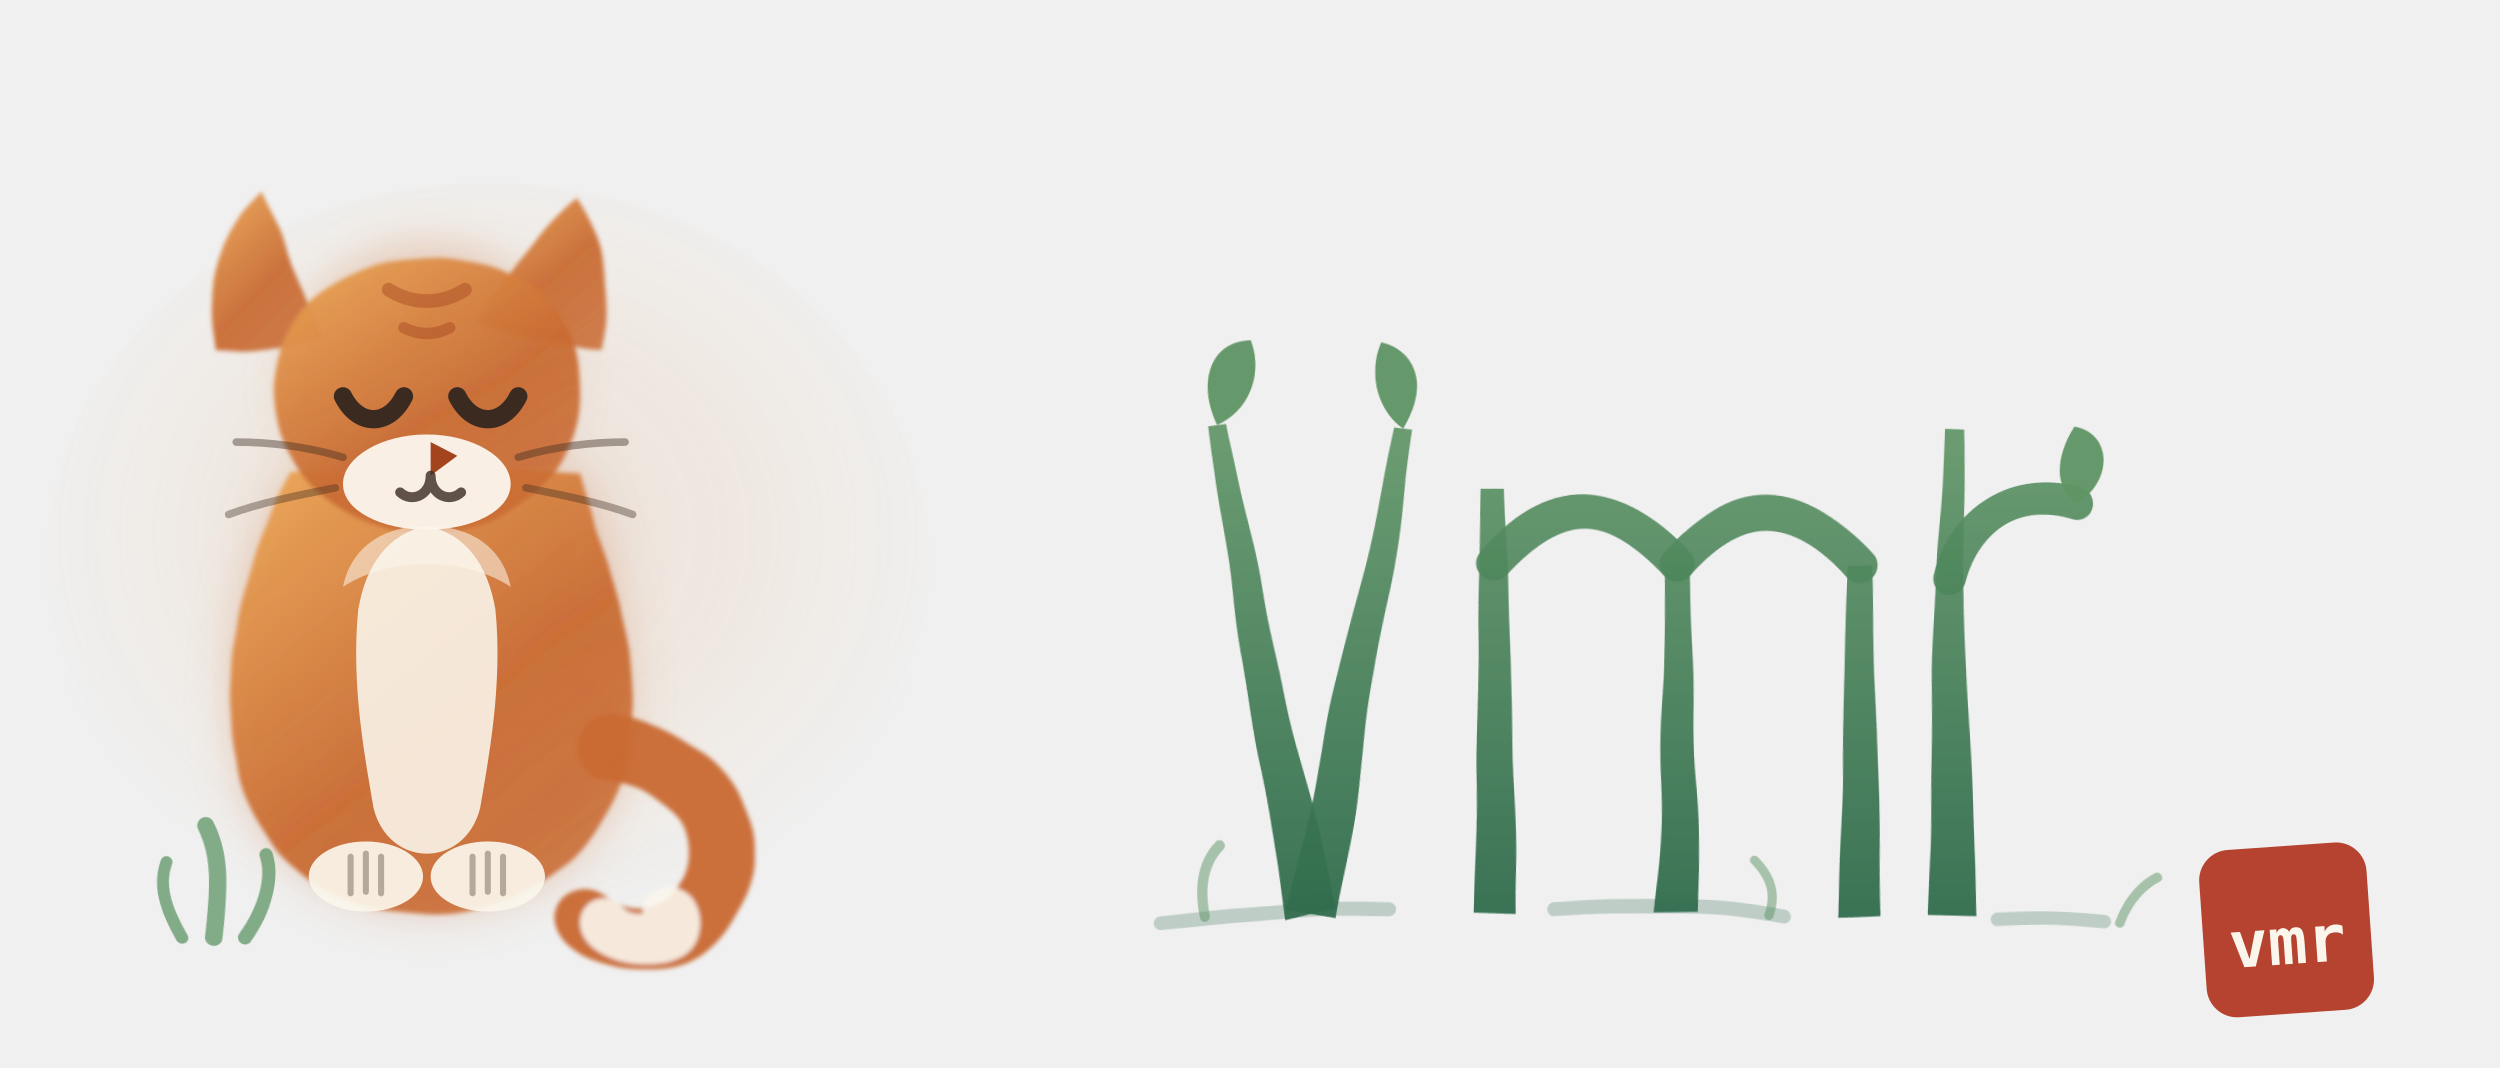
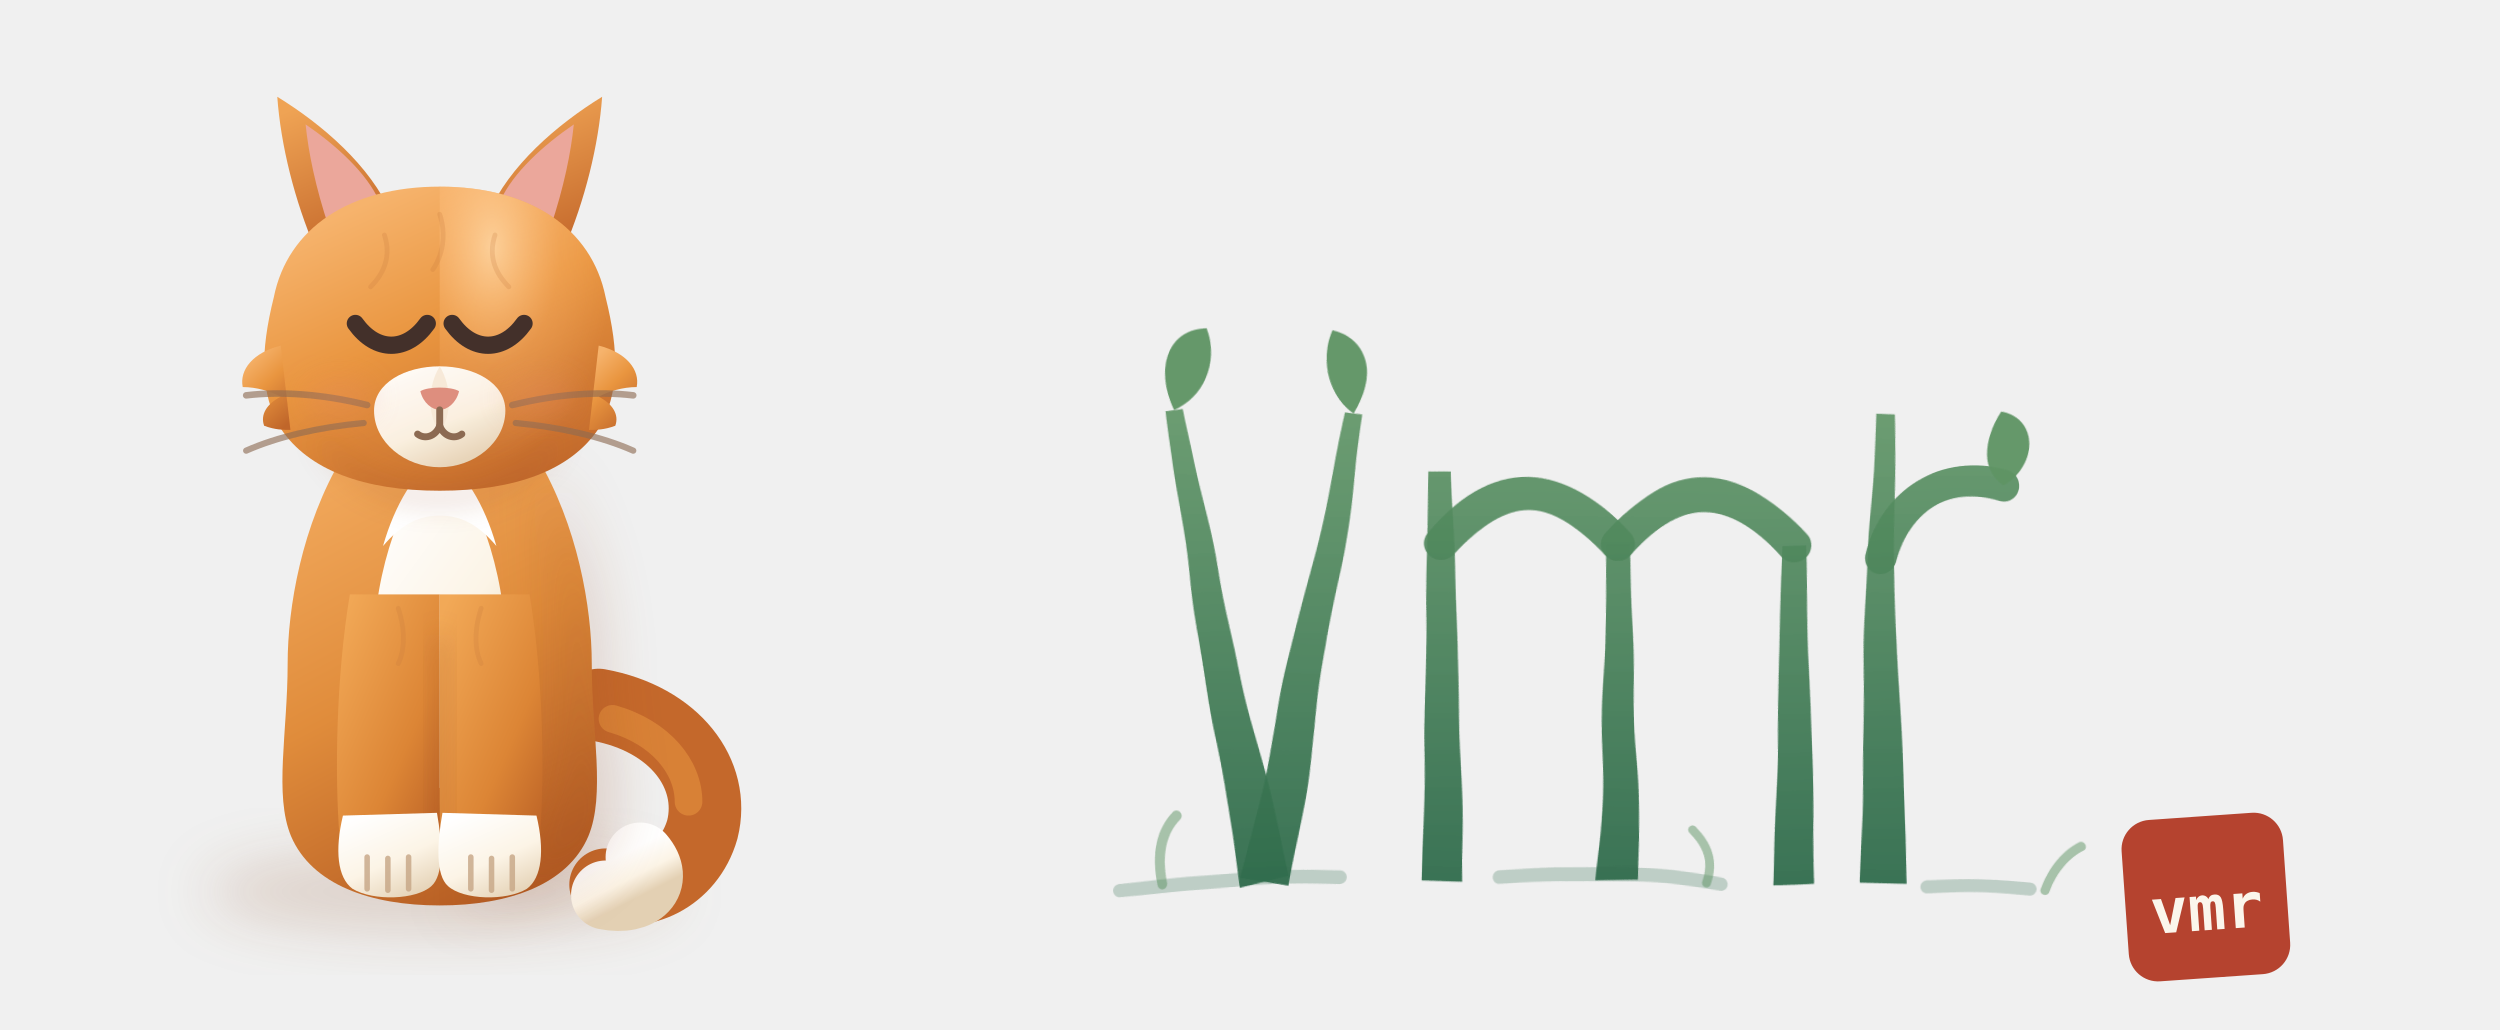
- <svg xmlns="http://www.w3.org/2000/svg" width="656" height="280" viewBox="0 0 328 140" role="img" aria-label="vmr">
+ <svg xmlns="http://www.w3.org/2000/svg" width="680" height="280" viewBox="0 0 340 140" role="img" aria-label="vmr">
  <defs>
-     <radialGradient id="halo" cx="50%" cy="46%" r="52%">
-       <stop offset="0%" stop-color="#C96B33" stop-opacity="0.16" />
-       <stop offset="62%" stop-color="#E8A052" stop-opacity="0.08" />
-       <stop offset="100%" stop-color="#E8A052" stop-opacity="0" />
-     </radialGradient>
-     <linearGradient id="fur" x1="0.15" y1="0" x2="0.85" y2="1">
-       <stop offset="0%" stop-color="#E8A052" stop-opacity="0.95" />
-       <stop offset="55%" stop-color="#C96B33" stop-opacity="0.94" />
-       <stop offset="100%" stop-color="#C96B33" stop-opacity="0.86" />
-     </linearGradient>
+     <filter id="blade" x="-20%" y="-20%" width="140%" height="140%">
+       <feTurbulence type="fractalNoise" baseFrequency="0.04" numOctaves="2" seed="3" result="n" />
+       <feDisplacementMap in="SourceGraphic" in2="n" scale="1.6" xChannelSelector="R" yChannelSelector="G" />
+     </filter>
    <linearGradient id="grass" gradientUnits="userSpaceOnUse" x1="0" y1="122" x2="0" y2="54">
      <stop offset="0%" stop-color="#2F6B4C" stop-opacity="0.95" />
      <stop offset="100%" stop-color="#5E9464" stop-opacity="0.9" />
    </linearGradient>
-     <filter id="rough" x="-20%" y="-20%" width="140%" height="140%">
-       <feTurbulence type="fractalNoise" baseFrequency="0.05" numOctaves="3" seed="7" result="n" />
-       <feDisplacementMap in="SourceGraphic" in2="n" scale="1.9" xChannelSelector="R" yChannelSelector="G" />
-       <feGaussianBlur stdDeviation="0.28" />
-     </filter>
-     <filter id="soft" x="-30%" y="-30%" width="160%" height="160%">
-       <feGaussianBlur stdDeviation="2.8" />
-     </filter>
-     <filter id="blade" x="-20%" y="-20%" width="140%" height="140%">
-       <feTurbulence type="fractalNoise" baseFrequency="0.04" numOctaves="2" seed="3" result="n" />
-       <feDisplacementMap in="SourceGraphic" in2="n" scale="1.6" xChannelSelector="R" yChannelSelector="G" />
-     </filter>
  </defs>
-   <ellipse cx="64" cy="74" rx="58" ry="50" fill="url(#halo)" />
-   <g filter="url(#soft)" opacity="0.26">
-     <path d="M38 62 C31 74 29 88 31 100 C33 112 43 120 56 120 C70 120 80 112 82 100 C84 88 81 74 76 62 Z" fill="#C96B33" />
-     <circle cx="56" cy="50" r="18" fill="#C96B33" />
-   </g>
-   <g filter="url(#rough)">
-     <path d="M80 98 C92 100 97 108 94 116 C91 123 83 125 77 121" fill="none" stroke="#C96B33" stroke-width="8.5" stroke-linecap="round" opacity="0.95" />
-     <path d="M88 119.5 C89 121.5 87 123 84 123 C82 123 80.5 122.4 79.5 121.4" fill="none" stroke="#FBF6EC" stroke-width="7" stroke-linecap="round" opacity="0.9" />
-     <path d="M38 62 C31 74 29 88 31 100 C33 112 43 120 56 120 C70 120 80 112 82 100 C84 88 81 74 76 62 Z" fill="url(#fur)" />
-     <path d="M42 44 C39 36 36 29 34 25 C29 30 27 38 28 46 C33 46 38 46 42 44 Z" fill="url(#fur)" />
-     <path d="M62 42 C67 36 71 30 76 26 C80 32 80 39 79 46 C74 46 67 45 62 42 Z" fill="url(#fur)" />
-     <path d="M56 34 C68 34 76 41 76 51 C76 62 68 70 56 70 C44 70 36 62 36 51 C36 41 44 34 56 34 Z" fill="url(#fur)" />
-   </g>
-   <path d="M56 57 C62 57 67 60 67 63.5 C67 67 62 69.5 56 69.5 C50 69.5 45 67 45 63.5 C45 60 50 57 56 57 Z" fill="#FBF6EC" opacity="0.95" />
-   <path d="M56 69 C61 70 64 74 65 80 C66 90 64 100 63 106 C62 110 59 112 56 112 C53 112 50 110 49 106 C48 100 46 90 47 80 C48 74 51 70 56 69 Z" fill="#FBF6EC" opacity="0.88" />
-   <path d="M56 69 C50 69 46 72 45 77 C48 75 52 74 56 74 C60 74 64 75 67 77 C66 72 62 69 56 69 Z" fill="#FBF6EC" opacity="0.55" />
-   <g fill="#FBF6EC" opacity="0.92">
-     <ellipse cx="48" cy="115" rx="7.5" ry="4.6" />
-     <ellipse cx="64" cy="115" rx="7.5" ry="4.6" />
-   </g>
-   <g stroke="#3A2A20" stroke-width="0.8" fill="none" opacity="0.35" stroke-linecap="round">
-     <path d="M48 112 V117 M50 112.4 V117.2 M46 112.4 V117.2" />
-     <path d="M64 112 V117 M66 112.4 V117.2 M62 112.4 V117.2" />
-   </g>
-   <g stroke="#A3441F" stroke-linecap="round" fill="none" opacity="0.45">
-     <path d="M51 38 C54 40 58 40 61 38" stroke-width="1.8" />
-     <path d="M53 43 C55 44 57 44 59 43" stroke-width="1.5" />
-   </g>
-   <g stroke="#3A2A20" fill="none" stroke-linecap="round" stroke-width="2.4">
-     <path d="M45 52 C47 56 51 56 53 52" />
-     <path d="M60 52 C62 56 66 56 68 52" />
-   </g>
-   <path d="M56.5 58 L60 59.8 L56.5 62.4 Z" fill="#A3441F" />
-   <path d="M56.5 62.4 C56.5 65 54 66 52.5 64.6 M56.5 62.4 C56.5 65 59 66 60.5 64.6" fill="none" stroke="#3A2A20" stroke-width="1.3" stroke-linecap="round" opacity="0.8" />
-   <g stroke="#3A2A20" stroke-linecap="round" fill="none">
-     <path d="M45 60 C40 58.5 35 58 31 58" stroke-width="1" opacity="0.42" />
-     <path d="M44 64 C39 65 34 66 30 67.5" stroke-width="1" opacity="0.38" />
-     <path d="M68 60 C73 58.5 78 58 82 58" stroke-width="1" opacity="0.42" />
-     <path d="M69 64 C74 65 79 66 83 67.5" stroke-width="1" opacity="0.38" />
-   </g>
-   <g filter="url(#blade)" stroke="#5E9464" fill="none" stroke-linecap="round" opacity="0.75">
-     <path d="M28 123 C29 117 29 112 27 108" stroke-width="2.2" />
-     <path d="M32 123 C35 119 36 115 35 112" stroke-width="1.8" />
-     <path d="M24 123 C22 119 21 116 22 113" stroke-width="1.6" />
+   <g transform="translate(-6,0) scale(0.94)">
+     <defs>
+       <linearGradient id="bodyG" x1="0.35" y1="0" x2="0.72" y2="1">
+         <stop offset="0%" stop-color="#F0A659" />
+         <stop offset="45%" stop-color="#E08C3B" />
+         <stop offset="100%" stop-color="#B45B22" />
+       </linearGradient>
+       <linearGradient id="headG" x1="0.3" y1="0.05" x2="0.8" y2="1">
+         <stop offset="0%" stop-color="#F6B36C" />
+         <stop offset="42%" stop-color="#E9953F" />
+         <stop offset="100%" stop-color="#C0662A" />
+       </linearGradient>
+       <linearGradient id="earG" x1="0.4" y1="0" x2="0.7" y2="1">
+         <stop offset="0%" stop-color="#EFA354" />
+         <stop offset="100%" stop-color="#C4682B" />
+       </linearGradient>
+       <linearGradient id="whiteG" x1="0.25" y1="0" x2="0.8" y2="1">
+         <stop offset="0%" stop-color="#FFFFFF" />
+         <stop offset="55%" stop-color="#FCF4E6" />
+         <stop offset="100%" stop-color="#E3D0B3" />
+       </linearGradient>
+       <linearGradient id="legG" x1="0.1" y1="0" x2="0.9" y2="1">
+         <stop offset="0%" stop-color="#F2A957" />
+         <stop offset="60%" stop-color="#DC8535" />
+         <stop offset="100%" stop-color="#B85E24" />
+       </linearGradient>
+       <radialGradient id="headLight" cx="30%" cy="20%" r="70%">
+         <stop offset="0%" stop-color="#FFD8A6" stop-opacity="0.85" />
+         <stop offset="55%" stop-color="#FFBF7E" stop-opacity="0.25" />
+         <stop offset="100%" stop-color="#FFBF7E" stop-opacity="0" />
+       </radialGradient>
+       <filter id="b4" x="-50%" y="-50%" width="200%" height="200%">
+         <feGaussianBlur stdDeviation="4" />
+       </filter>
+       <filter id="b2" x="-50%" y="-50%" width="200%" height="200%">
+         <feGaussianBlur stdDeviation="2" />
+       </filter>
+       <filter id="b1" x="-50%" y="-50%" width="200%" height="200%">
+         <feGaussianBlur stdDeviation="1.1" />
+       </filter>
+       <linearGradient id="grass" gradientUnits="userSpaceOnUse" x1="0" y1="122" x2="0" y2="54">
+         <stop offset="0%" stop-color="#2F6B4C" stop-opacity="0.95" />
+         <stop offset="100%" stop-color="#5E9464" stop-opacity="0.9" />
+       </linearGradient>
+     </defs>
+     <ellipse cx="70" cy="129" rx="34" ry="6" fill="#8A4A1E" opacity="0.18" filter="url(#b4)" />
+     <path d="M93 102 C104 104 110 112 108 120 C106 127 99 130 94 128" fill="none" stroke="#C4682B" stroke-width="10.5" stroke-linecap="round" />
+     <path d="M99 124 C102 127.5 99 130.5 94 129.5" fill="none" stroke="url(#whiteG)" stroke-width="10" stroke-linecap="round" />
+     <path d="M95 104 C102 106 106 111 106 116" fill="none" stroke="#E9953F" stroke-width="4" stroke-linecap="round" opacity="0.55" />
+     <path d="M56 66 C50 76 48 88 48 96 C48 106 46 115 48.5 121 C51.5 128 60 131 70 131 C80 131 88.5 128 91.5 121 C94 115 92 106 92 96 C92 88 90 76 84 66 Z" fill="url(#bodyG)" />
+     <path d="M84 66 C90 76 93 86 93 96 C93 106 96 114 95 119 C93 127 84 131 70 131 C81 127 87 119 87 106 C87 90 87 78 84 66 Z" fill="#8F3F12" opacity="0.22" filter="url(#b4)" />
+     <path d="M70 66 C66 69 61 80 60.5 92 C60 104 64 114 70 114 C76 114 80 104 79.5 92 C79 80 74 69 70 66 Z" fill="url(#whiteG)" />
+     <path d="M70 66 C66.5 68 63.5 73 61.8 79 C64.5 75.8 67 74.6 70 74.6 C73 74.6 75.5 75.8 78.2 79 C76.5 73 73.5 68 70 66 Z" fill="#FFFFFF" />
+     <path d="M57 86 C55 98 54.8 112 55.5 121 C56.2 126.6 62 129 66.5 127.5 C69.5 126.3 70 122 70 116 L70 86 Z" fill="url(#legG)" />
+     <path d="M83 86 C85 98 85.2 112 84.5 121 C83.8 126.6 78 129 73.5 127.5 C70.5 126.3 70 122 70 116 L70 86 Z" fill="url(#legG)" />
+     <path d="M68.8 92 L71.2 92 L71.2 124 L68.8 124 Z" fill="#8A3F12" opacity="0.22" filter="url(#b2)" />
+     <path d="M56 118 C54.8 123 55.2 127 57.4 128.6 C60.4 130.4 66.6 130.2 68.8 128.2 C70.6 126.6 70.4 122 69.6 117.6 Z" fill="url(#whiteG)" />
+     <path d="M84 118 C85.2 123 84.8 127 82.6 128.6 C79.6 130.4 73.4 130.2 71.2 128.2 C69.4 126.6 69.6 122 70.4 117.6 Z" fill="url(#whiteG)" />
+     <g stroke="#C6A585" stroke-width="0.8" fill="none" opacity="0.8" stroke-linecap="round">
+       <path d="M59.5 128.6 V124 M62.5 128.8 V124.2 M65.5 128.6 V124" />
+       <path d="M74.5 128.6 V124 M77.5 128.8 V124.2 M80.5 128.6 V124" />
+     </g>
+     <path d="M52 36 C49 29 47 21 46.5 14 C53 18 60 24 63 31 Z" fill="url(#earG)" />
+     <path d="M88 36 C91 29 93 21 93.5 14 C87 18 80 24 77 31 Z" fill="url(#earG)" />
+     <path d="M54 33 C52 27 51 22 50.6 18 C55 21 59.4 25 61.2 29 Z" fill="#EBA79B" />
+     <path d="M86 33 C88 27 89 22 89.4 18 C85 21 80.6 25 78.8 29 Z" fill="#EBA79B" />
+     <path d="M70 27 C83 27 92 33 94 43 C96 51 96 57 93 62 C89 68 81 71 70 71 C59 71 51 68 47 62 C44 57 44 51 46 43 C48 33 57 27 70 27 Z" fill="url(#headG)" />
+     <path d="M70 27 C83 27 92 33 94 43 C96 51 96 57 93 62 C89 68 81 71 70 71 Z" fill="url(#headLight)" />
+     <path d="M52 62 C57 68 63 71 70 71 C77 71 83 68 88 62 C86 68 79 73 70 73 C61 73 54 68 52 62 Z" fill="#8F3F12" opacity="0.22" filter="url(#b2)" />
+     <g fill="url(#headG)">
+       <path d="M47 50 C43 51 41 53.5 41.5 56 C43.5 56 45.5 56.6 47 57.4 C45 58.4 44 60 44.6 61.6 C46.2 62.2 47.4 62.2 48.4 62.2 Z" />
+       <path d="M93 50 C97 51 99 53.5 98.5 56 C96.5 56 94.5 56.6 93 57.4 C95 58.4 96 60 95.4 61.6 C93.8 62.2 92.6 62.2 91.6 62.2 Z" />
+     </g>
+     <path d="M70 53 C65 53 60.5 55.4 60.5 59.4 C60.5 64 65 67.6 70 67.6 C75 67.6 79.5 64 79.5 59.4 C79.5 55.4 75 53 70 53 Z" fill="url(#whiteG)" opacity="0.96" />
+     <path d="M70 53 C68.2 56 68.2 60 70 62.6 C71.8 60 71.8 56 70 53 Z" fill="#F6E8D6" opacity="0.9" />
+     <g stroke="#43302A" fill="none" stroke-linecap="round">
+       <path d="M57.8 46.8 C60.8 51 65.2 51 68.2 46.8" stroke-width="2.5" />
+       <path d="M71.8 46.8 C74.8 51 79.2 51 82.2 46.8" stroke-width="2.5" />
+     </g>
+     <path d="M67.2 56.6 C68.3 55.9 71.7 55.9 72.8 56.6 C72.4 58.3 71.1 59.3 70 59.3 C68.9 59.3 67.6 58.3 67.2 56.6 Z" fill="#DE8E7E" />
+     <path d="M70 59.3 V61.6" stroke="#8C6A52" stroke-width="1" stroke-linecap="round" />
+     <path d="M70 61.6 C69.4 63.2 67.8 63.6 66.8 62.8 M70 61.6 C70.6 63.2 72.2 63.6 73.2 62.8" fill="none" stroke="#8C6A52" stroke-width="1" stroke-linecap="round" />
+     <g stroke="#8C6A52" fill="none" stroke-linecap="round" opacity="0.62">
+       <path d="M59.5 58.6 C53 57 47 56.6 42 57.2" stroke-width="0.95" />
+       <path d="M59 61.2 C52.5 61.8 46.5 63.2 42 65.2" stroke-width="0.9" />
+       <path d="M80.5 58.6 C87 57 93 56.6 98 57.2" stroke-width="0.95" />
+       <path d="M81 61.2 C87.5 61.8 93.5 63.2 98 65.2" stroke-width="0.9" />
+     </g>
+     <g fill="#E88A68" opacity="0.22" filter="url(#b2)">
+       <ellipse cx="55.5" cy="57.5" rx="5" ry="3" />
+       <ellipse cx="84.5" cy="57.5" rx="5" ry="3" />
+     </g>
+     <g stroke="#C4783A" stroke-width="0.7" fill="none" opacity="0.22" stroke-linecap="round">
+       <path d="M62 34 C63 37 62 39.5 60 41.5" />
+       <path d="M70 31 C71 34 70.4 37 69 39" />
+       <path d="M78 34 C77 37 78 39.5 80 41.5" />
+       <path d="M64 88 C65 91 65 94 64 96" />
+       <path d="M76 88 C75 91 75 94 76 96" />
+     </g>
  </g>
  <g filter="url(#blade)">
    <g stroke="#2F6B4C" stroke-linecap="round" fill="none" opacity="0.26">
      <path d="M152 121 C162 119.6 172 119.2 182 119.6" stroke-width="1.8" />
      <path d="M204 119.4 C214 119 226 119.2 234 120" stroke-width="1.8" />
      <path d="M262 120.4 C268 120.2 272 120.4 276 120.8" stroke-width="1.8" />
    </g>
    <g stroke="#5E9464" stroke-linecap="round" fill="none" opacity="0.5">
      <path d="M158 120 C157 116 158 113 160 111" stroke-width="1.4" />
      <path d="M232 120 C233 117 232 115 230 113" stroke-width="1.2" />
      <path d="M278 121 C279 118 281 116 283 115" stroke-width="1.2" />
    </g>
    <g fill="url(#grass)">
      <path d="M158.82 56.20 L159.27 59.69 L159.77 63.35 L160.31 67.16 L160.88 71.09 L161.48 75.13 L162.11 79.25 L162.75 83.44 L163.41 87.67 L164.09 91.92 L164.77 96.18 L165.45 100.42 L166.14 104.62 L166.81 108.77 L167.48 112.83 L168.13 116.80 L168.76 120.65 L175.24 119.35 L174.35 115.57 L173.44 111.66 L172.52 107.65 L171.58 103.56 L170.64 99.42 L169.70 95.23 L168.77 91.03 L167.84 86.83 L166.92 82.66 L166.01 78.53 L165.13 74.46 L164.28 70.47 L163.45 66.60 L162.65 62.85 L161.90 59.24 L161.18 55.80 Z" />
      <path d="M182.82 55.80 L182.10 59.24 L181.35 62.85 L180.55 66.60 L179.72 70.47 L178.87 74.46 L177.99 78.53 L177.08 82.66 L176.16 86.83 L175.23 91.03 L174.30 95.23 L173.36 99.42 L172.42 103.56 L171.48 107.65 L170.56 111.66 L169.65 115.57 L168.76 119.35 L175.24 120.65 L175.87 116.80 L176.52 112.83 L177.19 108.77 L177.86 104.62 L178.55 100.42 L179.23 96.18 L179.91 91.92 L180.59 87.67 L181.25 83.44 L181.89 79.25 L182.52 75.13 L183.12 71.09 L183.69 67.16 L184.23 63.35 L184.73 59.69 L185.18 56.20 Z" />
      <path d="M194.40 64.00 L194.32 67.07 L194.24 70.26 L194.16 73.57 L194.07 76.97 L193.99 80.45 L193.91 84.00 L193.83 87.61 L193.75 91.25 L193.67 94.92 L193.59 98.59 L193.51 102.26 L193.43 105.91 L193.34 109.52 L193.26 113.08 L193.18 116.58 L193.10 120.00 L198.90 120.00 L198.82 116.58 L198.74 113.08 L198.66 109.52 L198.57 105.91 L198.49 102.26 L198.41 98.59 L198.33 94.92 L198.25 91.25 L198.17 87.61 L198.09 84.00 L198.01 80.45 L197.93 76.97 L197.84 73.57 L197.76 70.26 L197.68 67.07 L197.60 64.00 Z" />
      <path d="M218.40 74.00 L218.32 76.67 L218.25 79.42 L218.18 82.24 L218.10 85.12 L218.03 88.05 L217.95 91.02 L217.88 94.00 L217.80 97.00 L217.72 100.00 L217.65 102.98 L217.57 105.95 L217.50 108.88 L217.43 111.76 L217.35 114.58 L217.28 117.33 L217.20 120.00 L222.80 120.00 L222.72 117.33 L222.65 114.58 L222.57 111.76 L222.50 108.88 L222.43 105.95 L222.35 102.98 L222.28 100.00 L222.20 97.00 L222.12 94.00 L222.05 91.02 L221.97 88.05 L221.90 85.12 L221.82 82.24 L221.75 79.42 L221.68 76.67 L221.60 74.00 Z" />
      <path d="M242.40 74.00 L242.32 76.67 L242.25 79.42 L242.18 82.24 L242.10 85.12 L242.03 88.05 L241.95 91.02 L241.88 94.00 L241.80 97.00 L241.72 100.00 L241.65 102.98 L241.57 105.95 L241.50 108.88 L241.43 111.76 L241.35 114.58 L241.28 117.33 L241.20 120.00 L246.80 120.00 L246.72 117.33 L246.65 114.58 L246.57 111.76 L246.50 108.88 L246.43 105.95 L246.35 102.98 L246.28 100.00 L246.20 97.00 L246.12 94.00 L246.05 91.02 L245.97 88.05 L245.90 85.12 L245.82 82.24 L245.75 79.42 L245.68 76.67 L245.60 74.00 Z" />
      <path d="M254.80 56.00 L254.68 59.79 L254.55 63.67 L254.43 67.62 L254.30 71.62 L254.18 75.68 L254.05 79.77 L253.93 83.88 L253.80 88.00 L253.68 92.12 L253.55 96.23 L253.43 100.32 L253.30 104.38 L253.18 108.38 L253.05 112.33 L252.93 116.21 L252.80 120.00 L259.20 120.00 L259.07 116.21 L258.95 112.33 L258.82 108.38 L258.70 104.38 L258.57 100.32 L258.45 96.23 L258.32 92.12 L258.20 88.00 L258.07 83.88 L257.95 79.77 L257.82 75.68 L257.70 71.62 L257.57 67.62 L257.45 63.67 L257.32 59.79 L257.20 56.00 Z" />
    </g>
    <g fill="none" stroke="url(#grass)" stroke-linecap="round">
      <path d="M196 74 Q208 60 220 74" stroke-width="4.6" />
      <path d="M220 74 Q232 60 244 74" stroke-width="4.6" />
      <path d="M256 76 C258 68 264 64 272 66" stroke-width="4.4" />
    </g>
    <g fill="#5E9464" opacity="0.95">
      <path d="M160 56 C157 50 159 45 164 45 C166 50 164 54 160 56 Z" />
      <path d="M184 56 C187 51 186 46 181 45 C179 49 181 54 184 56 Z" />
      <path d="M272 66 C277 63 277 57 272 56 C269 60 269 64 272 66 Z" />
    </g>
  </g>
  <g transform="rotate(-4 300 122)">
    <rect x="289" y="111" width="22" height="22" rx="4" fill="#B5432F" />
    <text x="300" y="126.5" font-family="ui-monospace, Menlo, monospace" font-size="8.5" font-weight="700" fill="#FBF6EC" text-anchor="middle">vmr</text>
  </g>
</svg>
